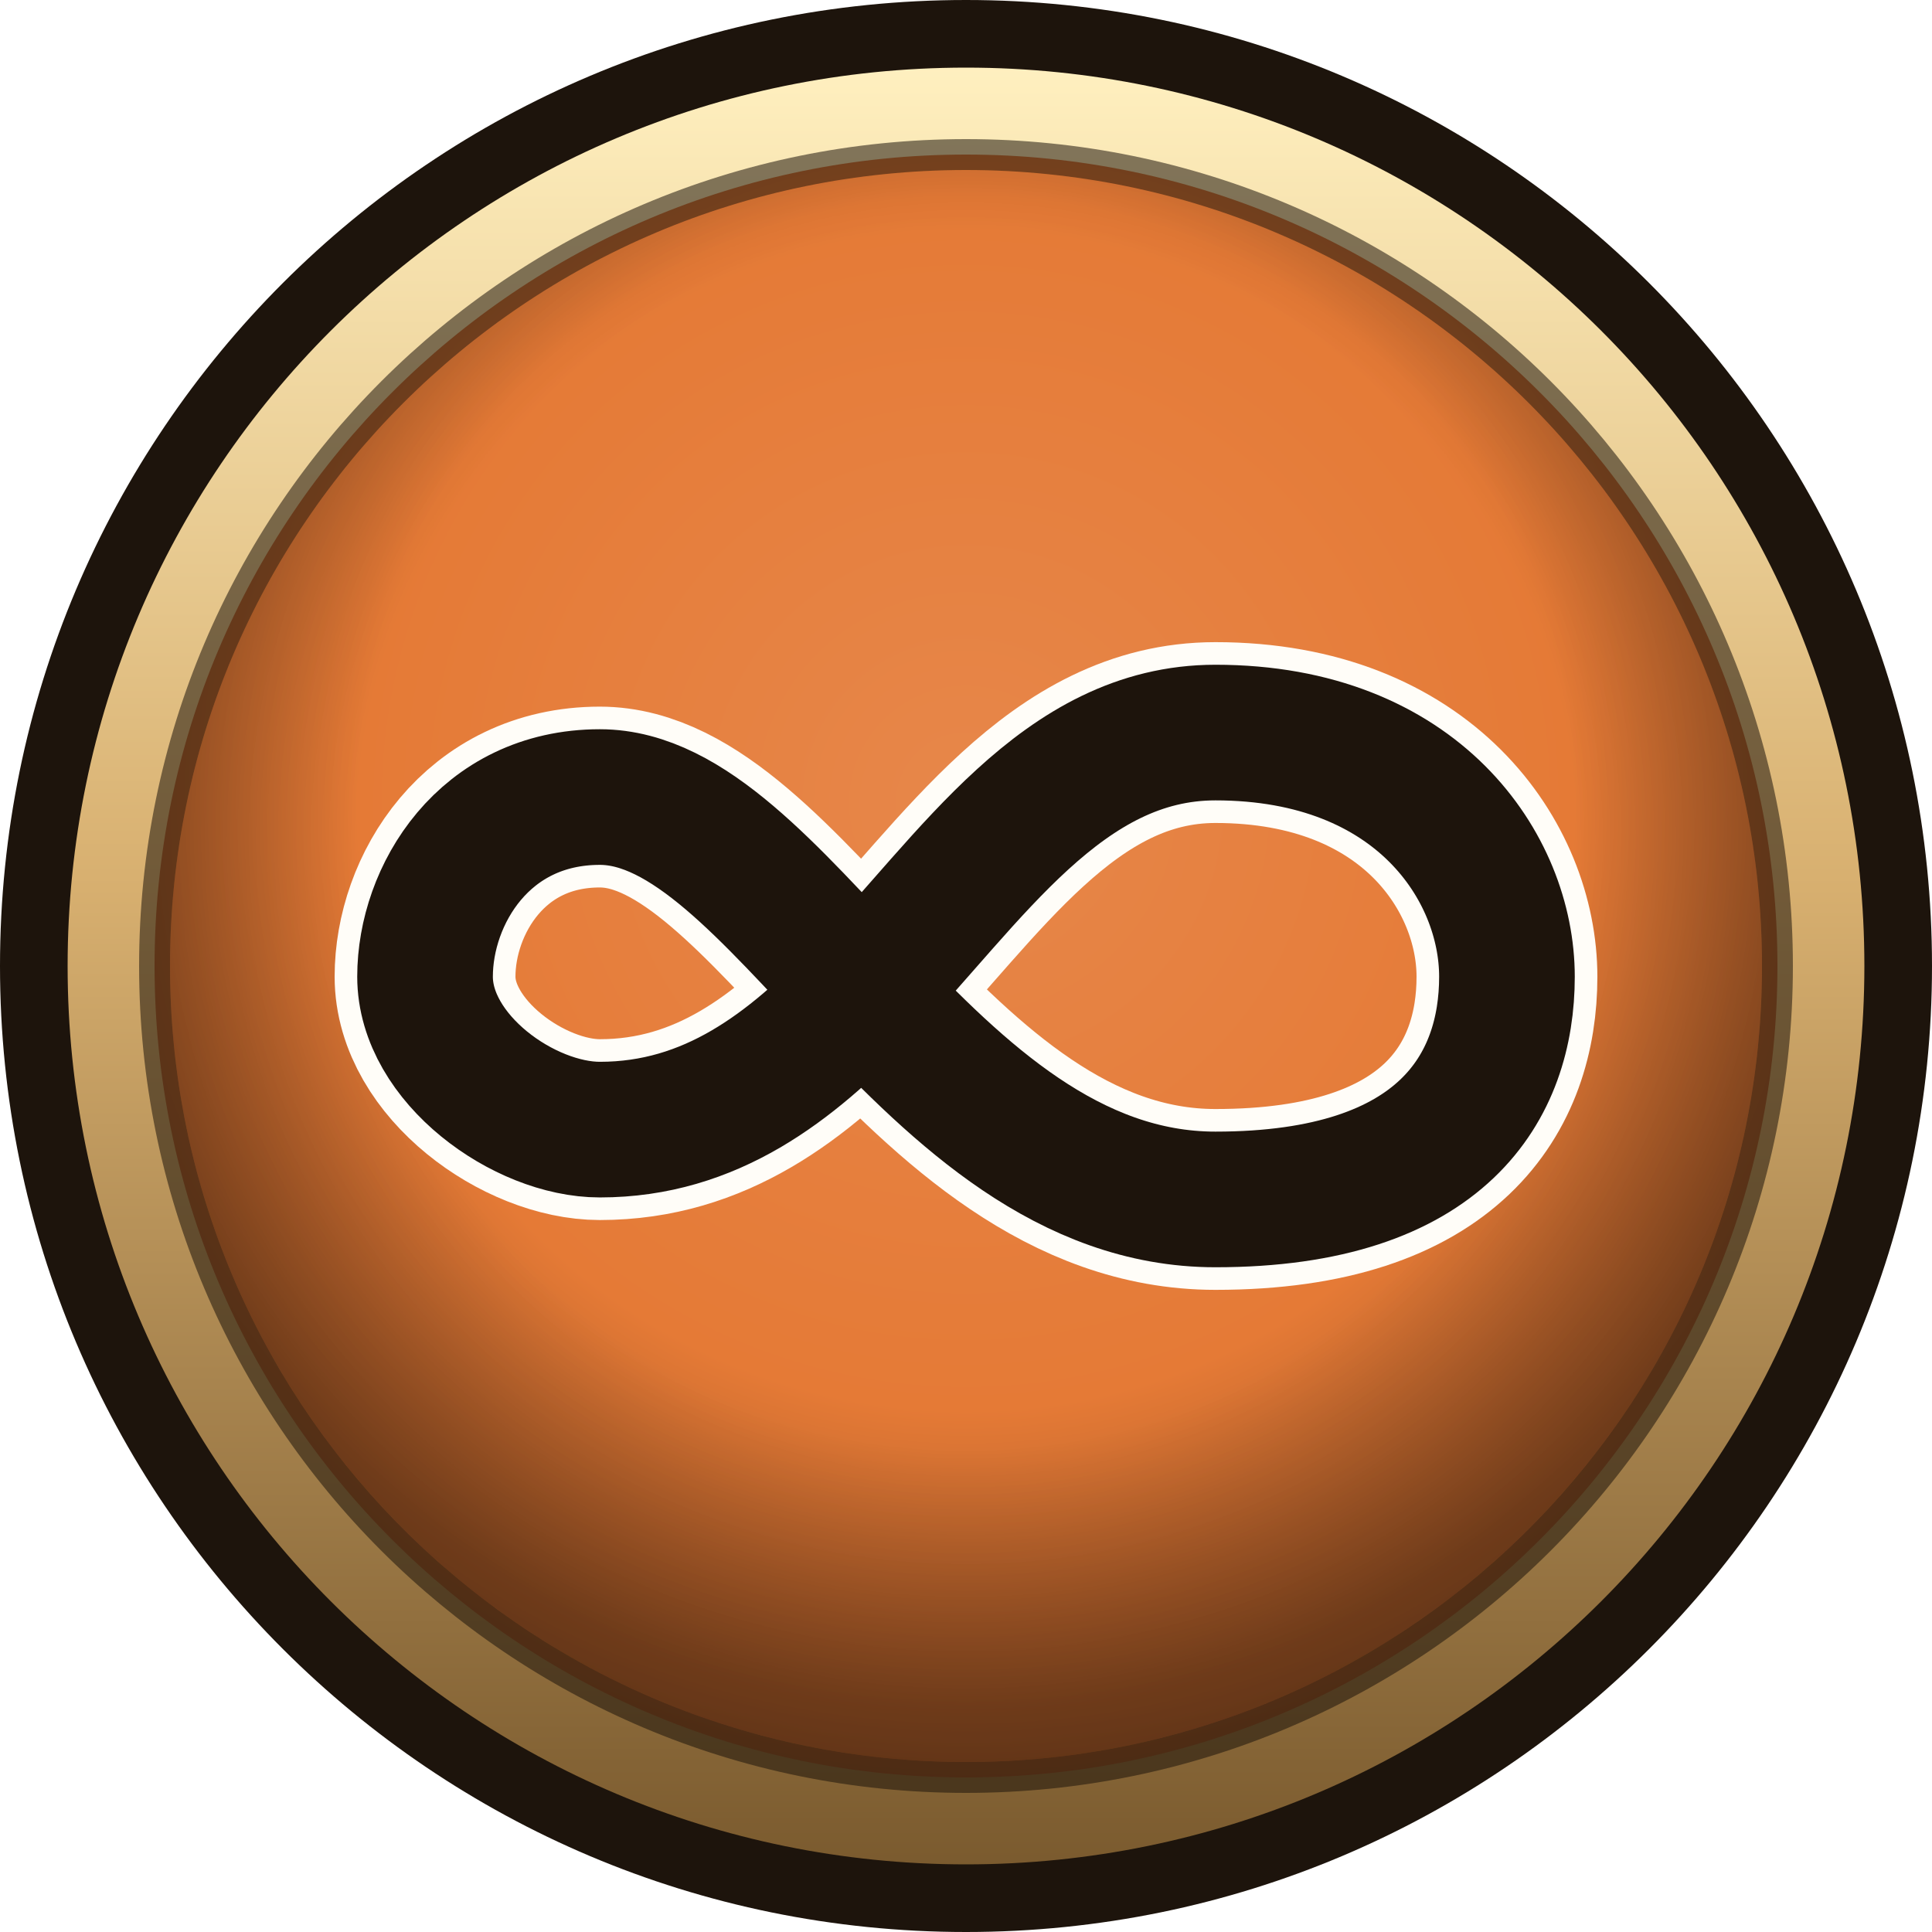
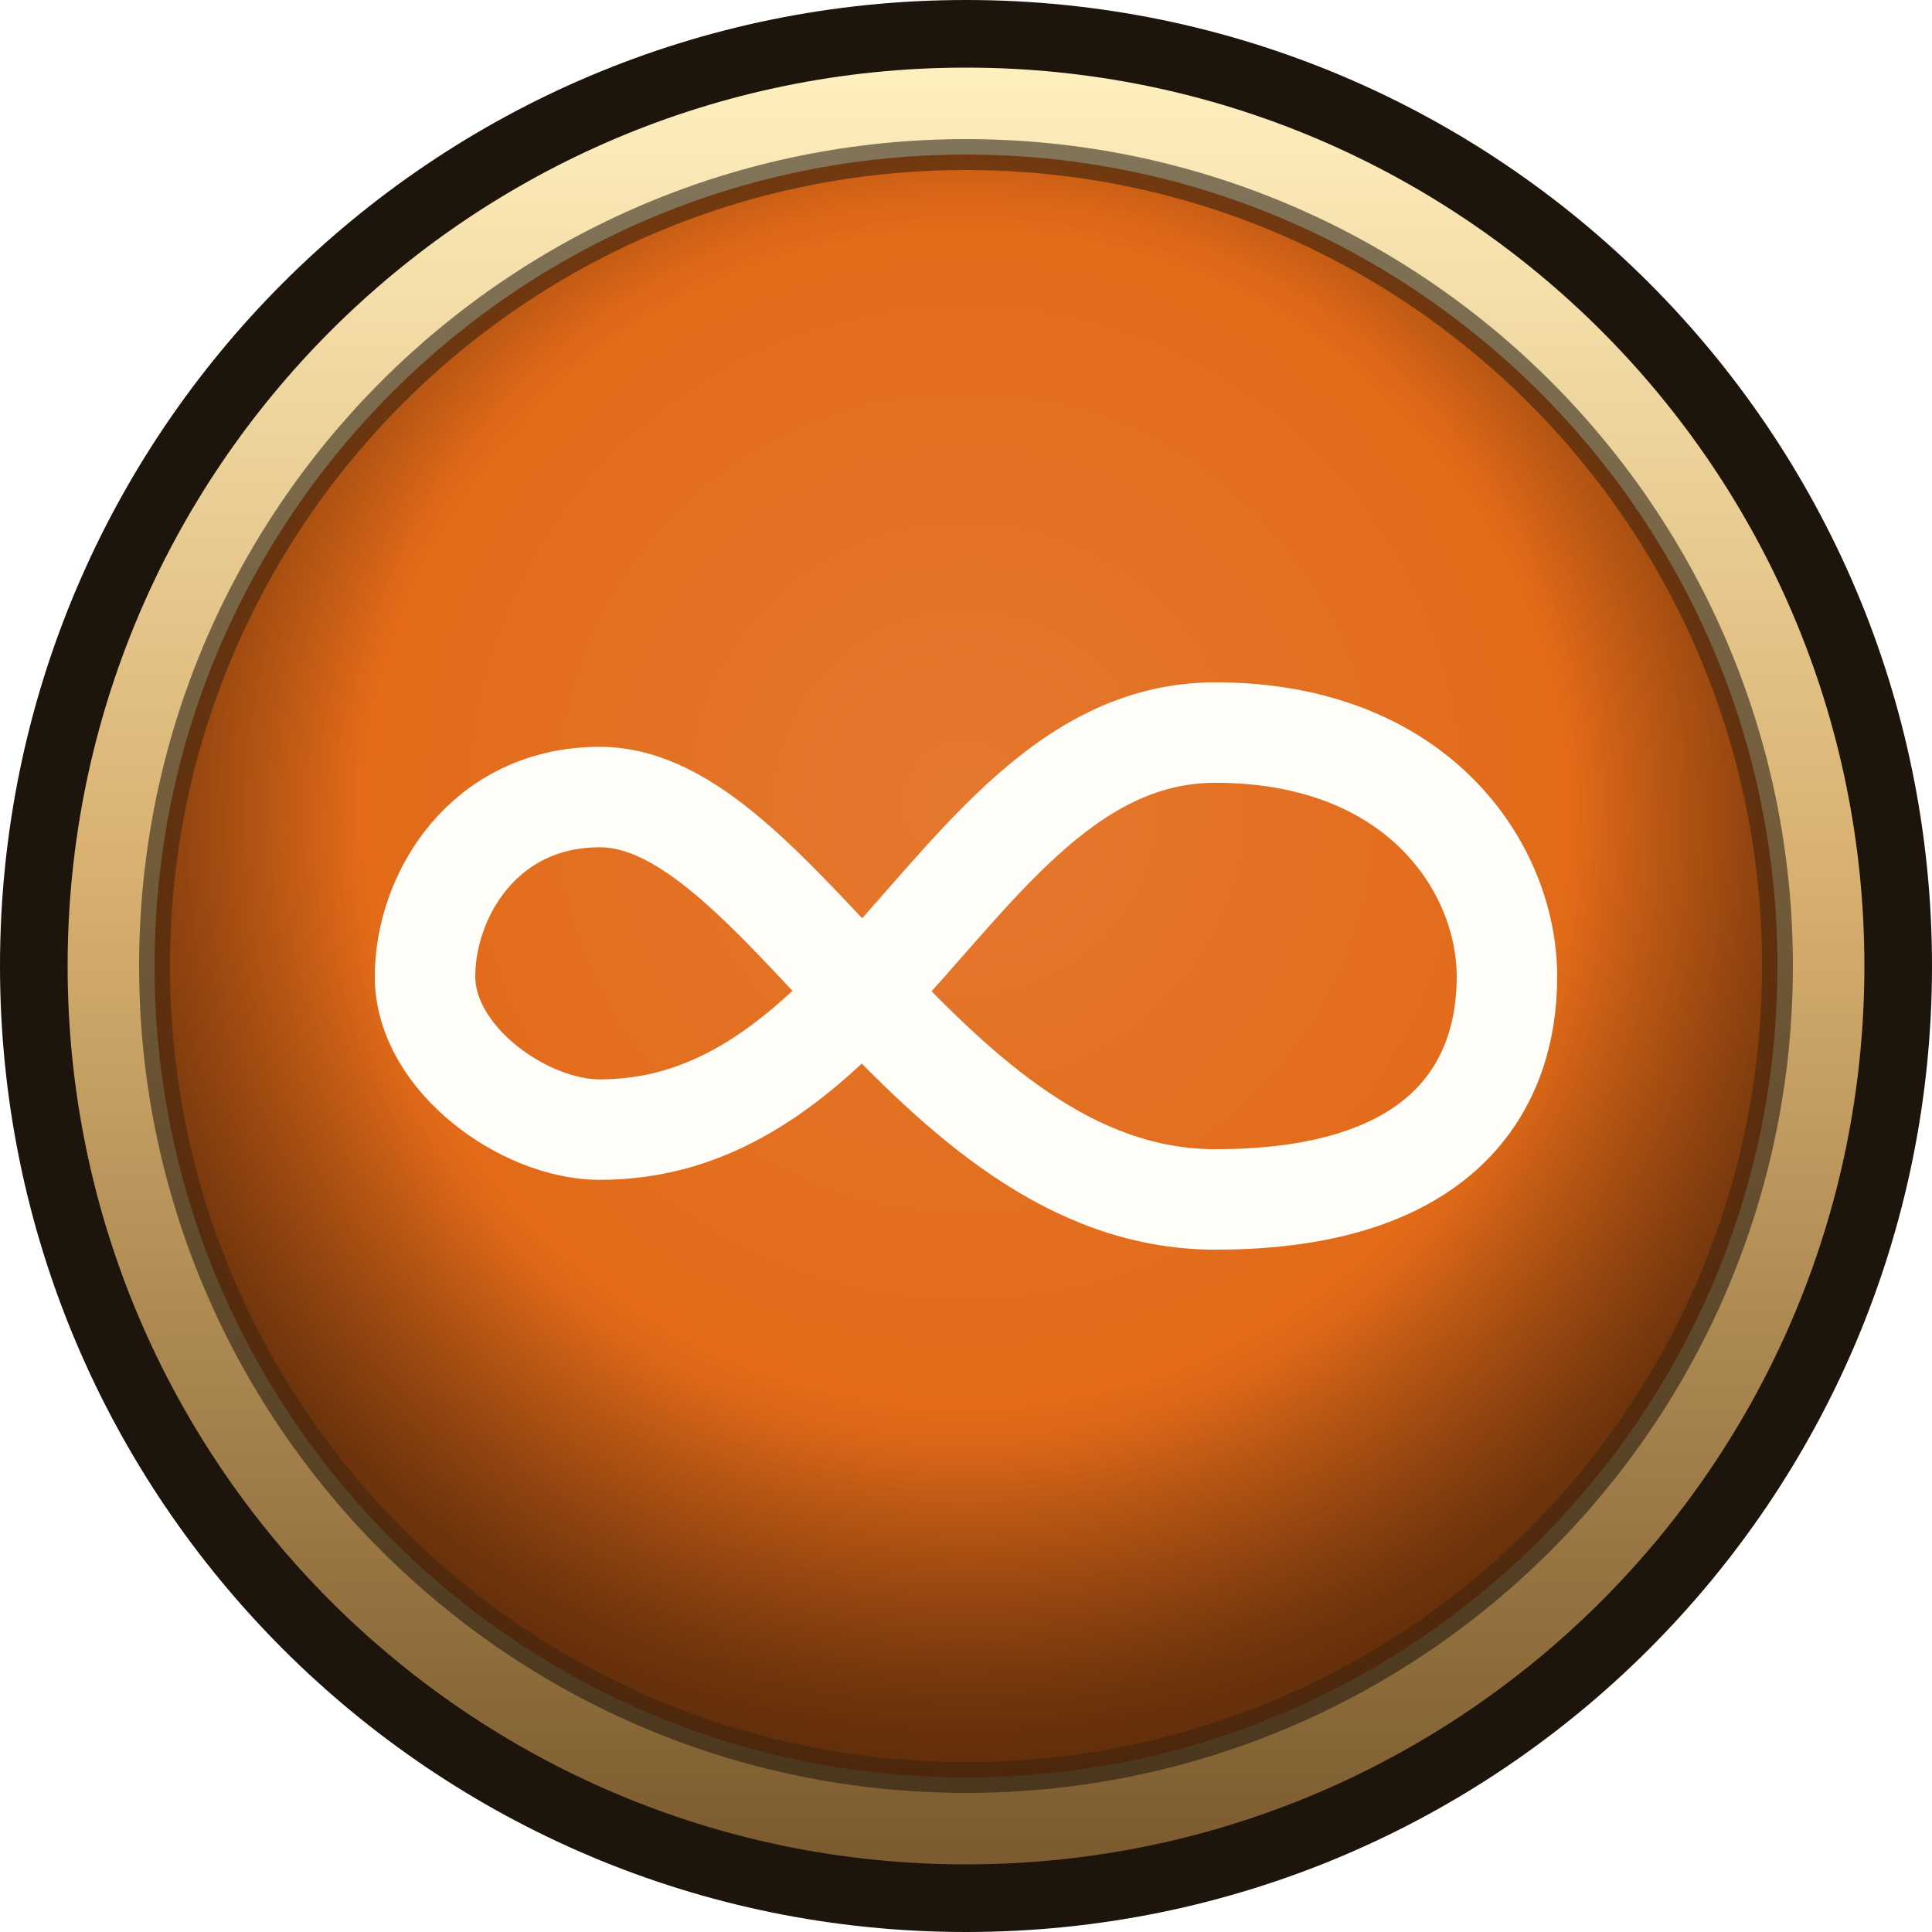
<svg xmlns="http://www.w3.org/2000/svg" viewBox="0 0 100 100" width="100" height="100">
  <defs>
    <radialGradient id="tagface-space" cx=".5" cy=".4" r=".62">
-       <stop offset="0" stop-color="#e7874a" />
-       <stop offset=".6" stop-color="#e57a36" />
-       <stop offset="1" stop-color="#7d431d" />
+       <stop offset="0" stop-color="#e4782f" />
+       <stop offset=".6" stop-color="#e26a18" />
+       <stop offset="1" stop-color="#7c3a0d" />
    </radialGradient>
    <linearGradient id="tagrim" x1="0" y1="0" x2="0" y2="1">
      <stop offset="0" stop-color="#fff0c0" />
      <stop offset=".45" stop-color="#d8b070" />
      <stop offset="1" stop-color="#7a5a2e" />
    </linearGradient>
    <radialGradient id="taginner" cx=".5" cy=".42" r=".55">
      <stop offset=".7" stop-color="#000" stop-opacity="0" />
      <stop offset="1" stop-color="#000" stop-opacity=".28" />
    </radialGradient>
  </defs>
  <circle cx="50.0" cy="50.0" r="50.0" fill="#1d140c" />
  <circle cx="50.0" cy="50.0" r="46.5" fill="url(#tagrim)" />
  <circle cx="50.0" cy="50.0" r="42.0" fill="url(#tagface-space)" stroke="#1d140c" stroke-opacity=".55" stroke-width="1.60" />
  <circle cx="50.0" cy="50.0" r="41.2" fill="url(#taginner)" />
-   <g transform="translate(50.00 50.00) scale(2.7586) translate(-12.000 -12.000)" fill="none" stroke="#fffdf8" stroke-width="3.393" stroke-linecap="round" stroke-linejoin="round">
-     <path d="M10.06 12.49C8.31 10.64 6.79 8.83 5.13 8.83C2.96 8.83 1.85 10.67 1.85 12.2C1.85 13.74 3.71 15.07 5.13 15.07C7.21 15.07 8.71 13.9 10.06 12.49ZM10.06 12.49C11.88 14.41 13.94 16.38 16.68 16.38C20.97 16.38 22.15 14.24 22.15 12.2C22.15 10.16 20.48 7.62 16.68 7.62C13.81 7.62 12.11 10.34 10.06 12.49Z" />
-   </g>
-   <g transform="translate(50.00 50.00) scale(2.7586) translate(-12.000 -12.000)" fill="none" stroke="#1d140c" stroke-width="2.545" stroke-linecap="round" stroke-linejoin="round">
+   <g transform="translate(50.00 50.00) scale(2.7586) translate(-12.000 -12.000)" fill="none" stroke="#fffdf8" stroke-width="1.885" stroke-linecap="round" stroke-linejoin="round">
    <path d="M10.06 12.49C8.31 10.64 6.79 8.83 5.13 8.83C2.96 8.83 1.85 10.67 1.85 12.2C1.85 13.74 3.71 15.07 5.13 15.07C7.21 15.07 8.71 13.9 10.06 12.49ZM10.06 12.49C11.88 14.41 13.94 16.38 16.68 16.38C20.97 16.38 22.15 14.24 22.15 12.2C22.15 10.16 20.48 7.62 16.68 7.62C13.81 7.62 12.11 10.34 10.06 12.49Z" />
  </g>
</svg>
